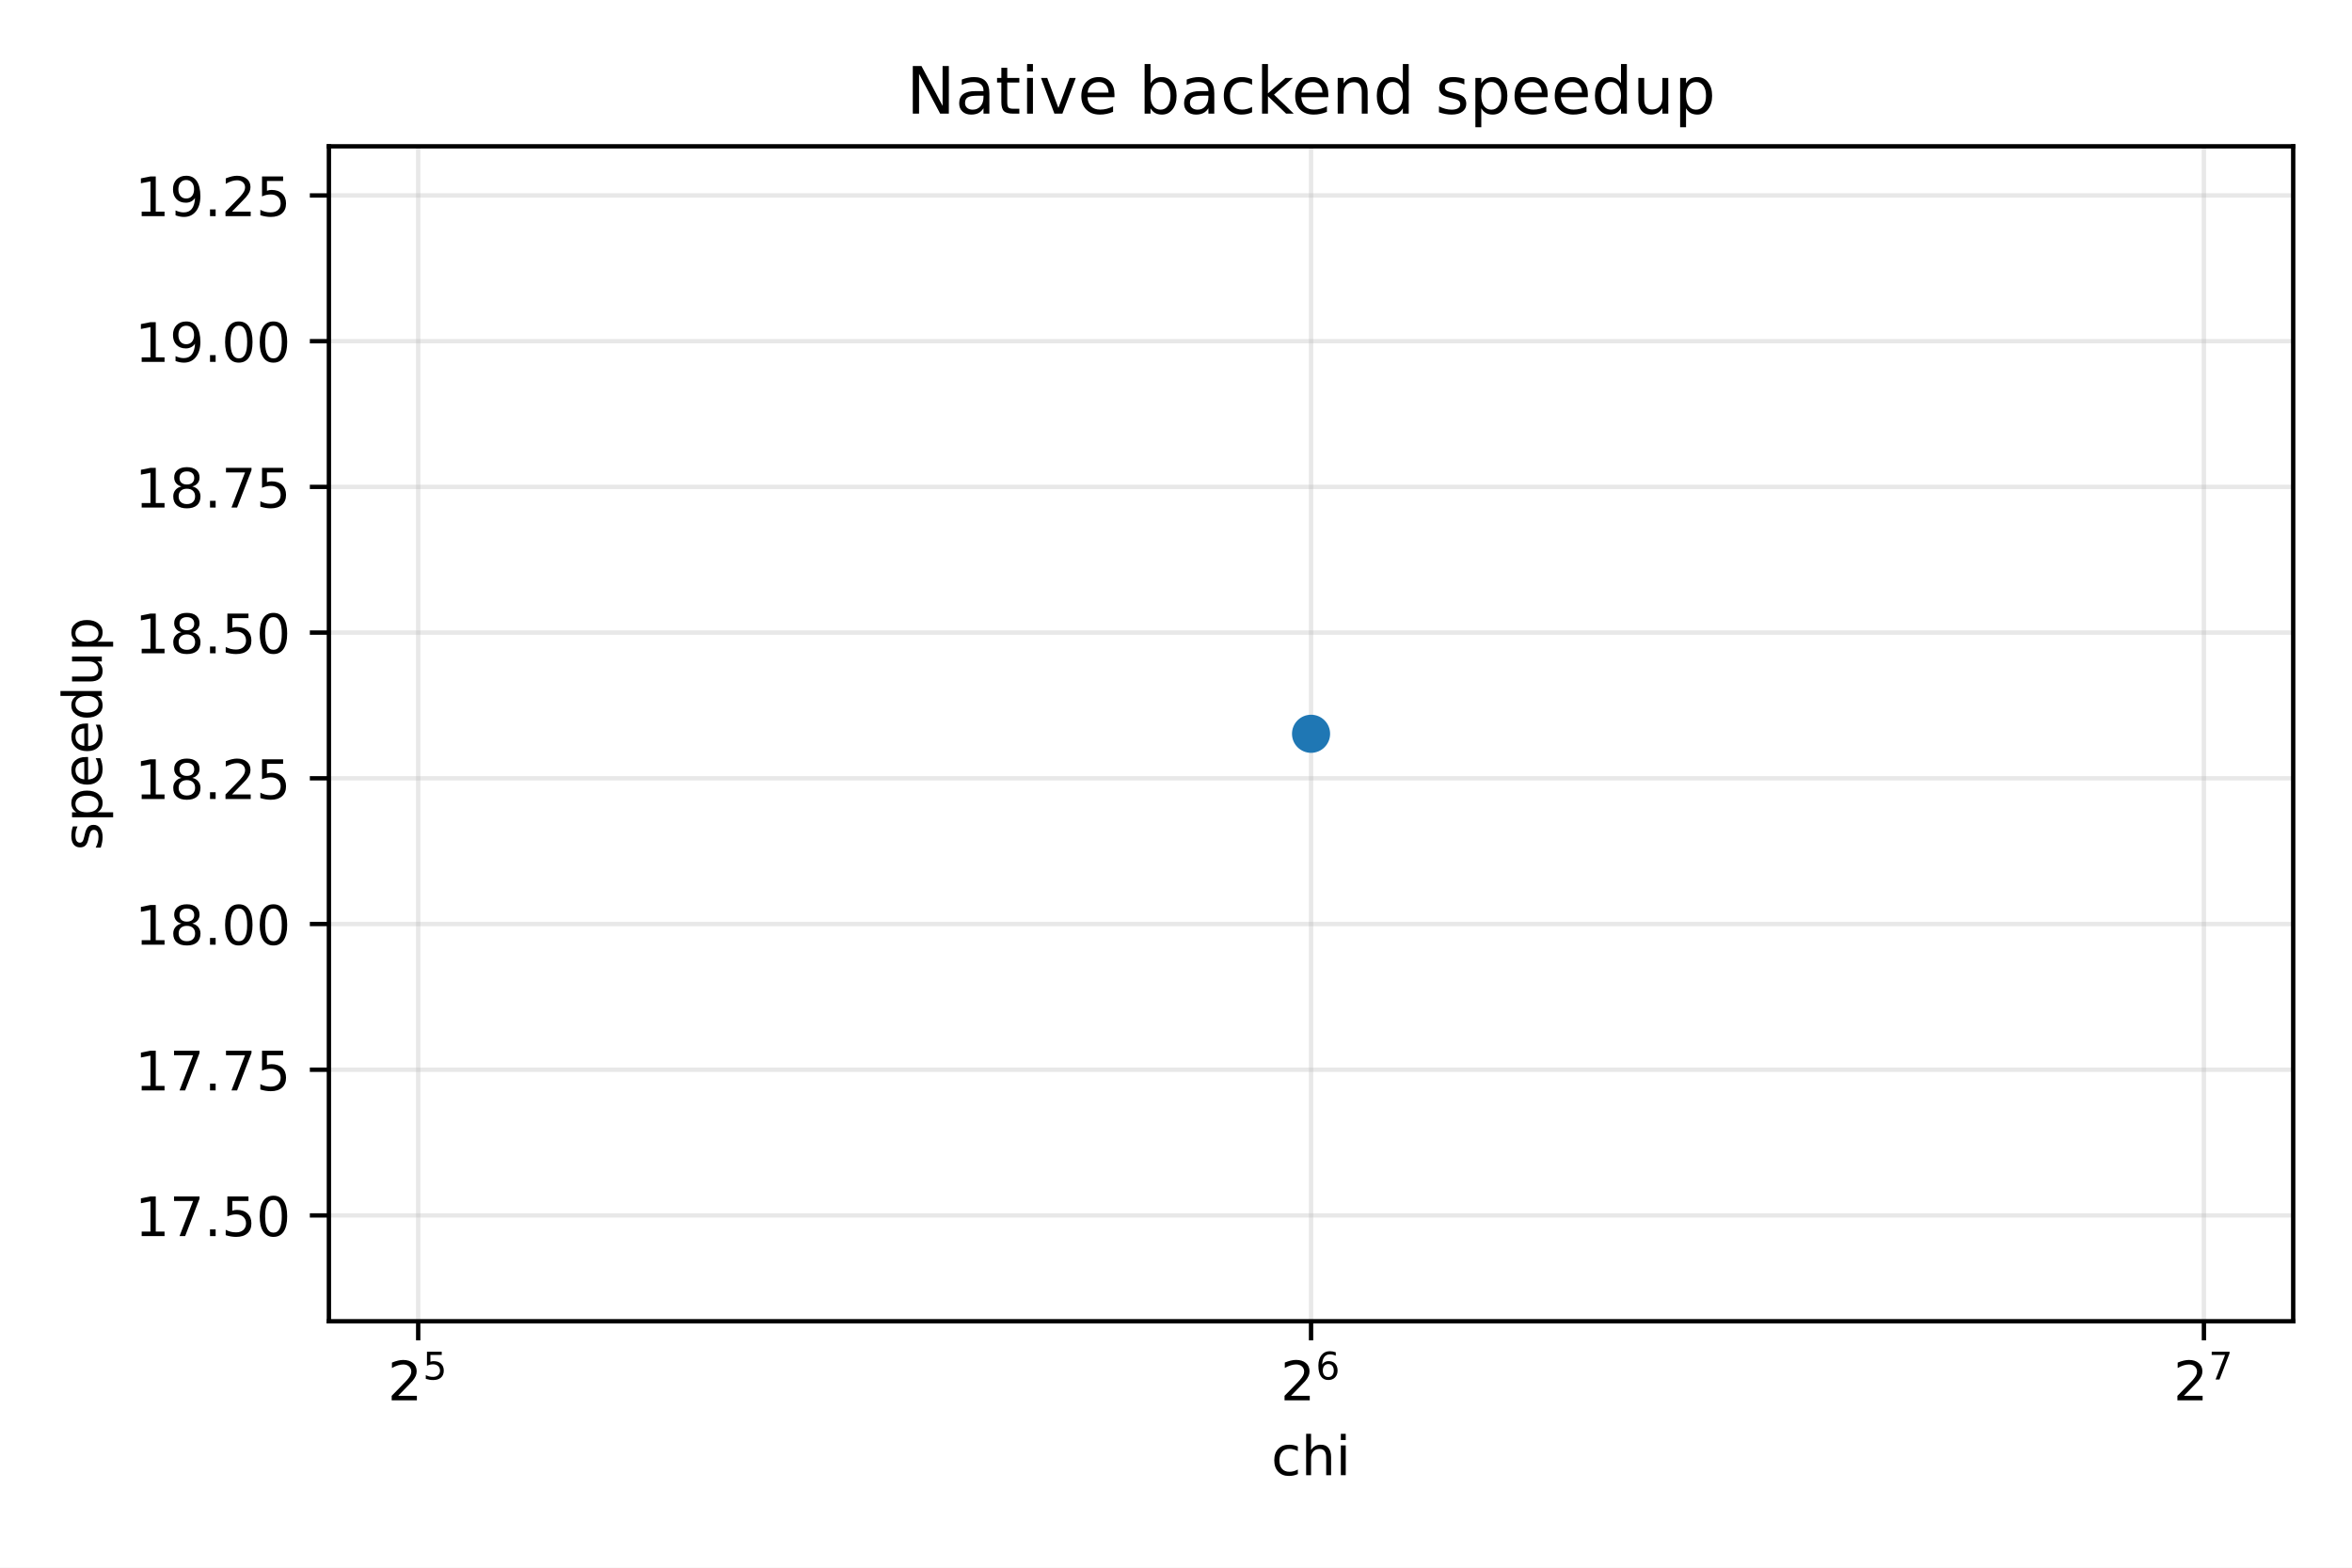
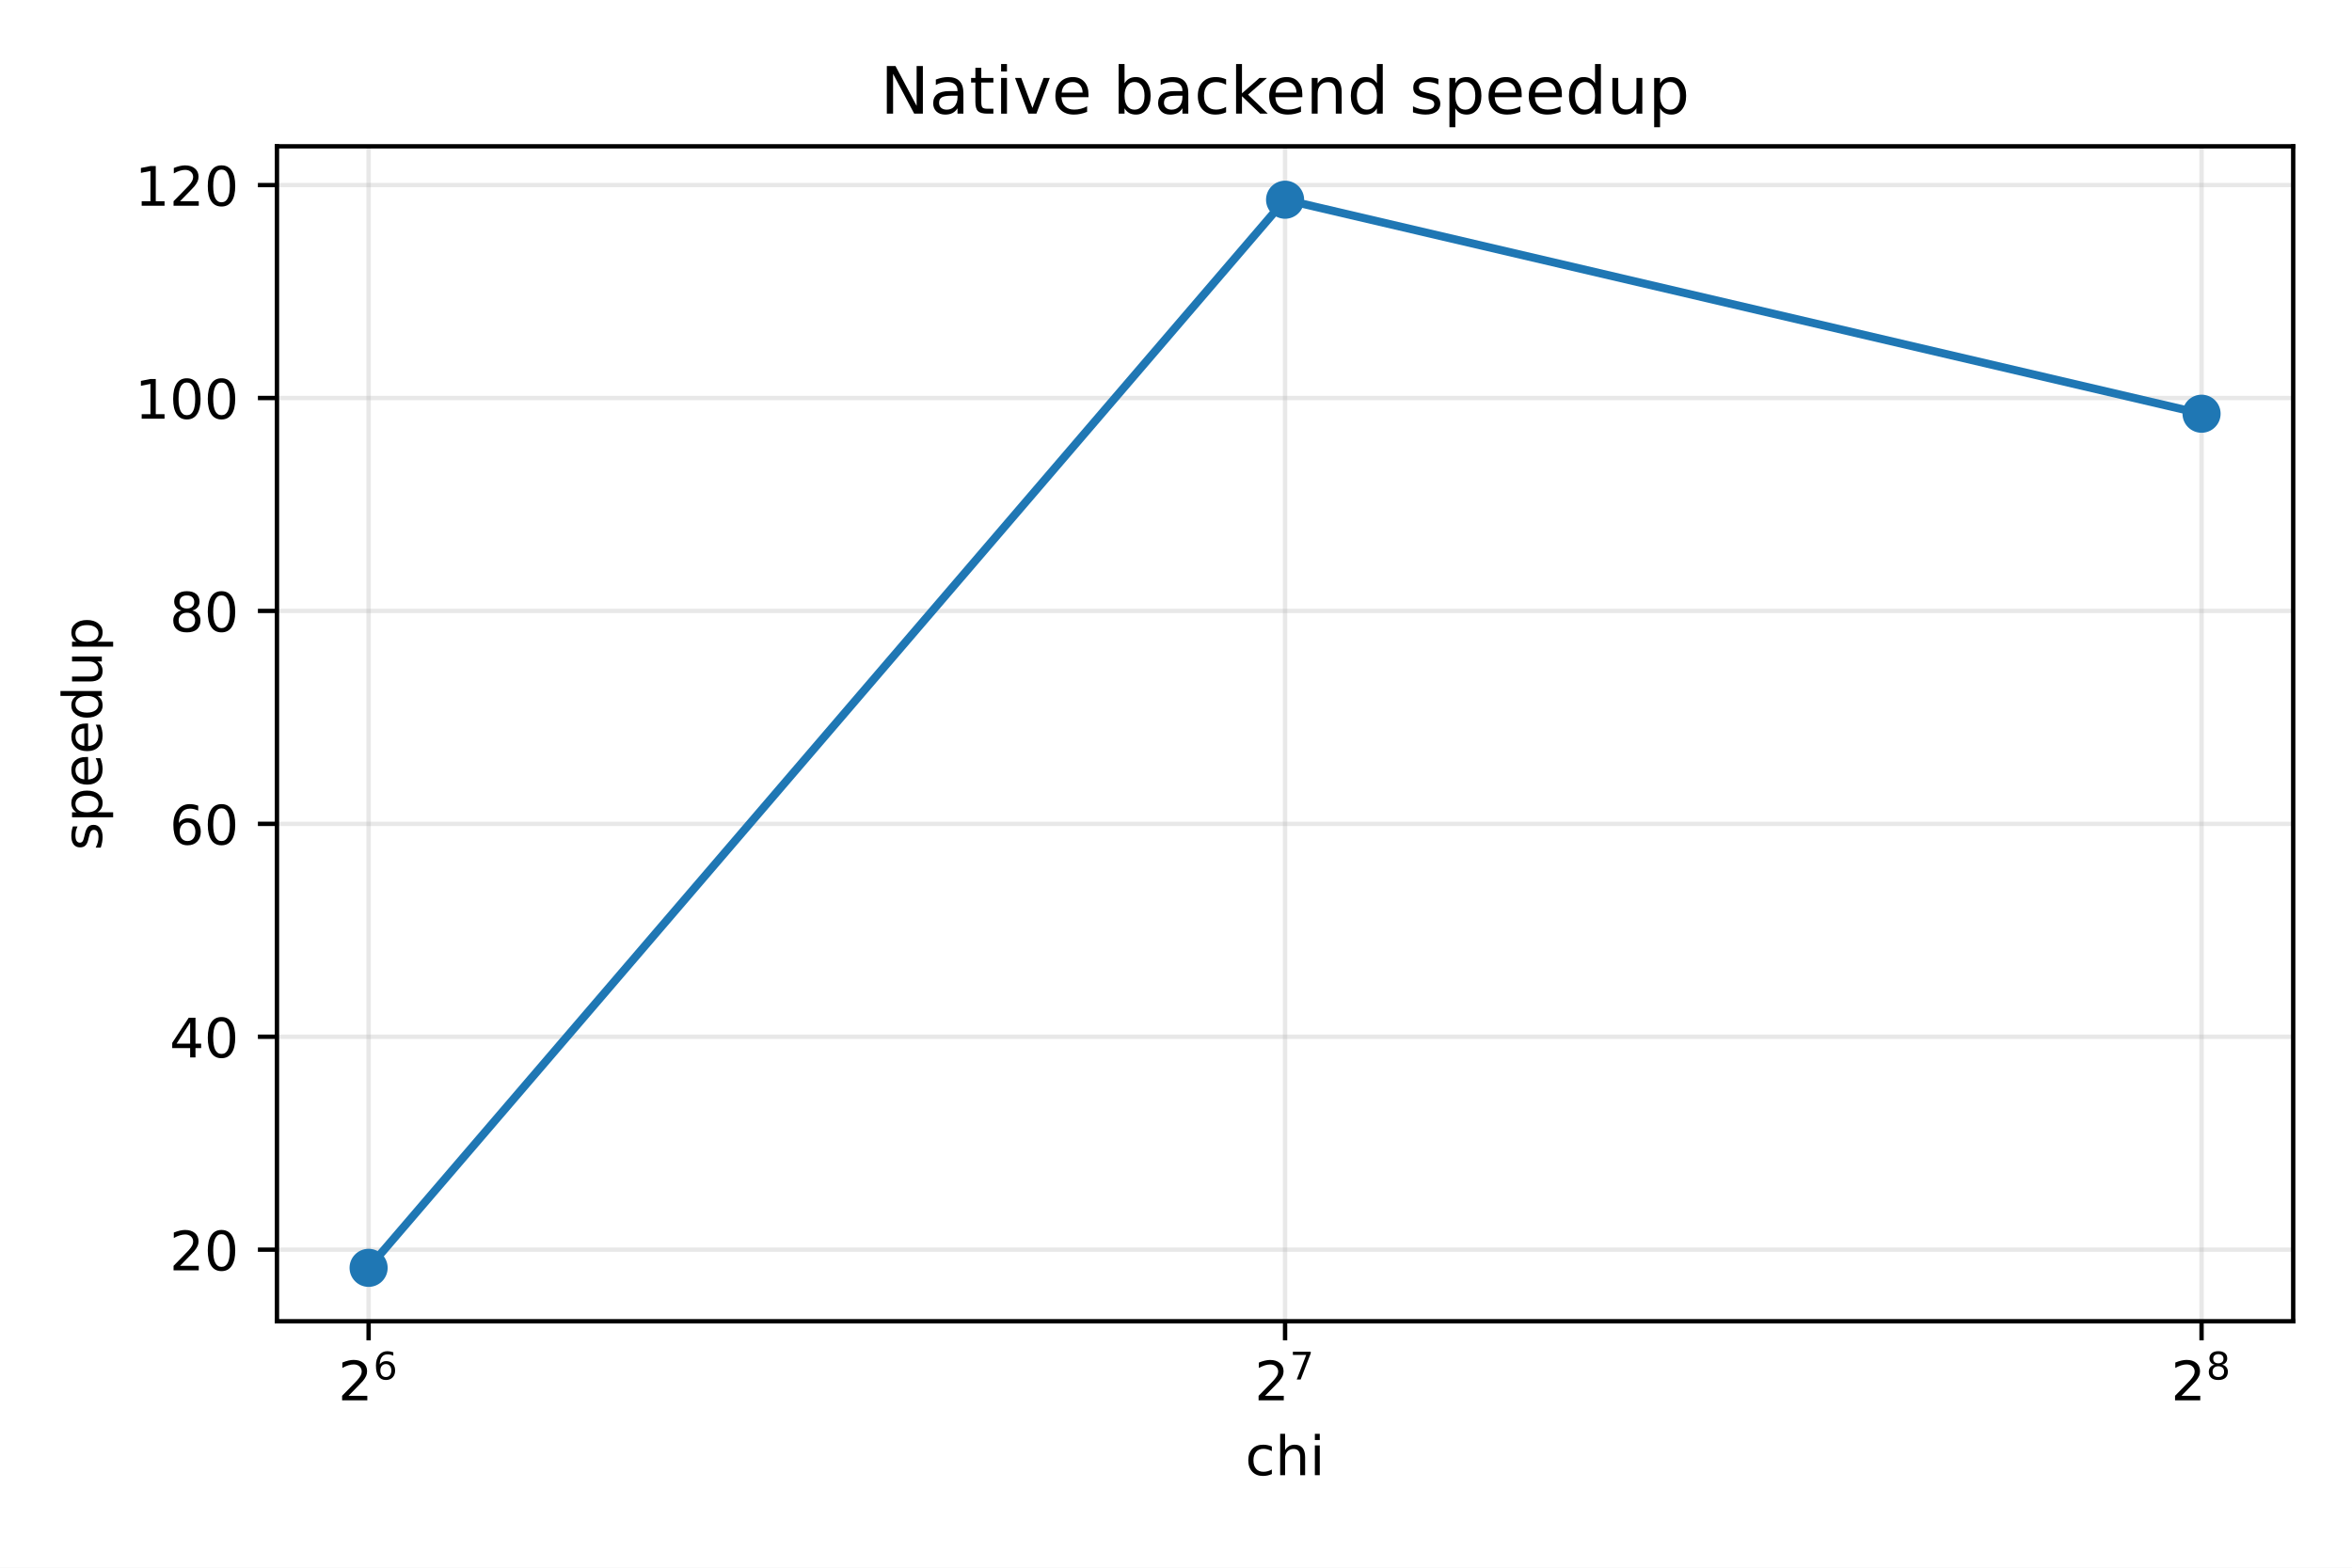
<svg xmlns="http://www.w3.org/2000/svg" xmlns:xlink="http://www.w3.org/1999/xlink" width="432pt" height="288pt" viewBox="0 0 432 288" version="1.1">
  <defs>
    <style type="text/css">*{stroke-linejoin: round; stroke-linecap: butt}</style>
  </defs>
  <g id="figure_1">
    <g id="patch_1">
      <path d="M 0 288  L 432 288  L 432 0  L 0 0  z " style="fill: #ffffff" />
    </g>
    <g id="axes_1">
      <g id="patch_2">
-         <path d="M 60.41 242.728  L 421.2 242.728  L 421.2 26.88  L 60.41 26.88  z " style="fill: #ffffff" />
+         <path d="M 50.87 242.728  L 421.2 242.728  L 421.2 26.88  L 50.87 26.88  z " style="fill: #ffffff" />
      </g>
      <g id="matplotlib.axis_1">
        <g id="xtick_1">
          <g id="line2d_1">
-             <path d="M 76.81 242.728  L 76.81 26.88  " clip-path="url(#pdcc09ccd11)" style="fill: none; stroke: #b0b0b0; stroke-opacity: 0.3; stroke-width: 0.8; stroke-linecap: square" />
+             <path d="M 67.703 242.728  L 67.703 26.88  " clip-path="url(#p55c1bc37e1)" style="fill: none; stroke: #b0b0b0; stroke-opacity: 0.3; stroke-width: 0.8; stroke-linecap: square" />
          </g>
          <g id="line2d_2">
            <defs>
-               <path id="m7963fd25ab" d="M 0 0  L 0 3.5  " style="stroke: #000000; stroke-width: 0.8" />
-             </defs>
-             <g>
-               <use xlink:href="#m7963fd25ab" x="76.81" y="242.728" style="stroke: #000000; stroke-width: 0.8" />
+               <path id="m15ddbe8a7e" d="M 0 0  L 0 3.5  " style="stroke: #000000; stroke-width: 0.8" />
+             </defs>
+             <g>
+               <use xlink:href="#m15ddbe8a7e" x="67.703" y="242.728" style="stroke: #000000; stroke-width: 0.8" />
            </g>
          </g>
          <g id="text_1">
-             <g transform="translate(71.20955 257.3264) scale(0.1 -0.1)">
+             <g transform="translate(62.10318 257.3264) scale(0.1 -0.1)">
              <defs>
                <path id="DejaVuSans-32" d="M 1228 531  L 3431 531  L 3431 0  L 469 0  L 469 531  Q 828 903 1448 1529  Q 2069 2156 2228 2338  Q 2531 2678 2651 2914  Q 2772 3150 2772 3378  Q 2772 3750 2511 3984  Q 2250 4219 1831 4219  Q 1534 4219 1204 4116  Q 875 4013 500 3803  L 500 4441  Q 881 4594 1212 4672  Q 1544 4750 1819 4750  Q 2544 4750 2975 4387  Q 3406 4025 3406 3419  Q 3406 3131 3298 2873  Q 3191 2616 2906 2266  Q 2828 2175 2409 1742  Q 1991 1309 1228 531  z " transform="scale(0.015625)" />
-                 <path id="DejaVuSans-35" d="M 691 4666  L 3169 4666  L 3169 4134  L 1269 4134  L 1269 2991  Q 1406 3038 1543 3061  Q 1681 3084 1819 3084  Q 2600 3084 3056 2656  Q 3513 2228 3513 1497  Q 3513 744 3044 326  Q 2575 -91 1722 -91  Q 1428 -91 1123 -41  Q 819 9 494 109  L 494 744  Q 775 591 1075 516  Q 1375 441 1709 441  Q 2250 441 2565 725  Q 2881 1009 2881 1497  Q 2881 1984 2565 2268  Q 2250 2553 1709 2553  Q 1456 2553 1204 2497  Q 953 2441 691 2322  L 691 4666  z " transform="scale(0.015625)" />
-               </defs>
-               <use xlink:href="#DejaVuSans-32" transform="translate(0 0.684375)" />
-               <use xlink:href="#DejaVuSans-35" transform="translate(64.58008 38.96563) scale(0.7)" />
+                 <path id="DejaVuSans-36" d="M 2113 2584  Q 1688 2584 1439 2293  Q 1191 2003 1191 1497  Q 1191 994 1439 701  Q 1688 409 2113 409  Q 2538 409 2786 701  Q 3034 994 3034 1497  Q 3034 2003 2786 2293  Q 2538 2584 2113 2584  z M 3366 4563  L 3366 3988  Q 3128 4100 2886 4159  Q 2644 4219 2406 4219  Q 1781 4219 1451 3797  Q 1122 3375 1075 2522  Q 1259 2794 1537 2939  Q 1816 3084 2150 3084  Q 2853 3084 3261 2657  Q 3669 2231 3669 1497  Q 3669 778 3244 343  Q 2819 -91 2113 -91  Q 1303 -91 875 529  Q 447 1150 447 2328  Q 447 3434 972 4092  Q 1497 4750 2381 4750  Q 2619 4750 2861 4703  Q 3103 4656 3366 4563  z " transform="scale(0.015625)" />
+               </defs>
+               <use xlink:href="#DejaVuSans-32" transform="translate(0 0.765625)" />
+               <use xlink:href="#DejaVuSans-36" transform="translate(64.58008 39.04688) scale(0.7)" />
            </g>
          </g>
        </g>
        <g id="xtick_2">
          <g id="line2d_3">
-             <path d="M 240.805 242.728  L 240.805 26.88  " clip-path="url(#pdcc09ccd11)" style="fill: none; stroke: #b0b0b0; stroke-opacity: 0.3; stroke-width: 0.8; stroke-linecap: square" />
+             <path d="M 236.035 242.728  L 236.035 26.88  " clip-path="url(#p55c1bc37e1)" style="fill: none; stroke: #b0b0b0; stroke-opacity: 0.3; stroke-width: 0.8; stroke-linecap: square" />
          </g>
          <g id="line2d_4">
            <g>
-               <use xlink:href="#m7963fd25ab" x="240.805" y="242.728" style="stroke: #000000; stroke-width: 0.8" />
+               <use xlink:href="#m15ddbe8a7e" x="236.035" y="242.728" style="stroke: #000000; stroke-width: 0.8" />
            </g>
          </g>
          <g id="text_2">
-             <g transform="translate(235.205 257.3264) scale(0.1 -0.1)">
-               <defs>
-                 <path id="DejaVuSans-36" d="M 2113 2584  Q 1688 2584 1439 2293  Q 1191 2003 1191 1497  Q 1191 994 1439 701  Q 1688 409 2113 409  Q 2538 409 2786 701  Q 3034 994 3034 1497  Q 3034 2003 2786 2293  Q 2538 2584 2113 2584  z M 3366 4563  L 3366 3988  Q 3128 4100 2886 4159  Q 2644 4219 2406 4219  Q 1781 4219 1451 3797  Q 1122 3375 1075 2522  Q 1259 2794 1537 2939  Q 1816 3084 2150 3084  Q 2853 3084 3261 2657  Q 3669 2231 3669 1497  Q 3669 778 3244 343  Q 2819 -91 2113 -91  Q 1303 -91 875 529  Q 447 1150 447 2328  Q 447 3434 972 4092  Q 1497 4750 2381 4750  Q 2619 4750 2861 4703  Q 3103 4656 3366 4563  z " transform="scale(0.015625)" />
-               </defs>
-               <use xlink:href="#DejaVuSans-32" transform="translate(0 0.765625)" />
-               <use xlink:href="#DejaVuSans-36" transform="translate(64.58008 39.04688) scale(0.7)" />
+             <g transform="translate(230.435 257.3264) scale(0.1 -0.1)">
+               <defs>
+                 <path id="DejaVuSans-37" d="M 525 4666  L 3525 4666  L 3525 4397  L 1831 0  L 1172 0  L 2766 4134  L 525 4134  L 525 4666  z " transform="scale(0.015625)" />
+               </defs>
+               <use xlink:href="#DejaVuSans-32" transform="translate(0 0.684375)" />
+               <use xlink:href="#DejaVuSans-37" transform="translate(64.58008 38.96563) scale(0.7)" />
            </g>
          </g>
        </g>
        <g id="xtick_3">
          <g id="line2d_5">
-             <path d="M 404.8 242.728  L 404.8 26.88  " clip-path="url(#pdcc09ccd11)" style="fill: none; stroke: #b0b0b0; stroke-opacity: 0.3; stroke-width: 0.8; stroke-linecap: square" />
+             <path d="M 404.367 242.728  L 404.367 26.88  " clip-path="url(#p55c1bc37e1)" style="fill: none; stroke: #b0b0b0; stroke-opacity: 0.3; stroke-width: 0.8; stroke-linecap: square" />
          </g>
          <g id="line2d_6">
            <g>
-               <use xlink:href="#m7963fd25ab" x="404.8" y="242.728" style="stroke: #000000; stroke-width: 0.8" />
+               <use xlink:href="#m15ddbe8a7e" x="404.367" y="242.728" style="stroke: #000000; stroke-width: 0.8" />
            </g>
          </g>
          <g id="text_3">
-             <g transform="translate(399.2005 257.3264) scale(0.1 -0.1)">
-               <defs>
-                 <path id="DejaVuSans-37" d="M 525 4666  L 3525 4666  L 3525 4397  L 1831 0  L 1172 0  L 2766 4134  L 525 4134  L 525 4666  z " transform="scale(0.015625)" />
-               </defs>
-               <use xlink:href="#DejaVuSans-32" transform="translate(0 0.684375)" />
-               <use xlink:href="#DejaVuSans-37" transform="translate(64.58008 38.96563) scale(0.7)" />
+             <g transform="translate(398.7668 257.3264) scale(0.1 -0.1)">
+               <defs>
+                 <path id="DejaVuSans-38" d="M 2034 2216  Q 1584 2216 1326 1975  Q 1069 1734 1069 1313  Q 1069 891 1326 650  Q 1584 409 2034 409  Q 2484 409 2743 651  Q 3003 894 3003 1313  Q 3003 1734 2745 1975  Q 2488 2216 2034 2216  z M 1403 2484  Q 997 2584 770 2862  Q 544 3141 544 3541  Q 544 4100 942 4425  Q 1341 4750 2034 4750  Q 2731 4750 3128 4425  Q 3525 4100 3525 3541  Q 3525 3141 3298 2862  Q 3072 2584 2669 2484  Q 3125 2378 3379 2068  Q 3634 1759 3634 1313  Q 3634 634 3220 271  Q 2806 -91 2034 -91  Q 1263 -91 848 271  Q 434 634 434 1313  Q 434 1759 690 2068  Q 947 2378 1403 2484  z M 1172 3481  Q 1172 3119 1398 2916  Q 1625 2713 2034 2713  Q 2441 2713 2670 2916  Q 2900 3119 2900 3481  Q 2900 3844 2670 4047  Q 2441 4250 2034 4250  Q 1625 4250 1398 4047  Q 1172 3844 1172 3481  z " transform="scale(0.015625)" />
+               </defs>
+               <use xlink:href="#DejaVuSans-32" transform="translate(0 0.765625)" />
+               <use xlink:href="#DejaVuSans-38" transform="translate(64.58008 39.04688) scale(0.7)" />
            </g>
          </g>
        </g>
        <g id="text_4">
-           <g transform="translate(233.498 271.0046) scale(0.1 -0.1)">
+           <g transform="translate(228.728 271.0046) scale(0.1 -0.1)">
            <defs>
              <path id="DejaVuSans-63" d="M 3122 3366  L 3122 2828  Q 2878 2963 2633 3030  Q 2388 3097 2138 3097  Q 1578 3097 1268 2742  Q 959 2388 959 1747  Q 959 1106 1268 751  Q 1578 397 2138 397  Q 2388 397 2633 464  Q 2878 531 3122 666  L 3122 134  Q 2881 22 2623 -34  Q 2366 -91 2075 -91  Q 1284 -91 818 406  Q 353 903 353 1747  Q 353 2603 823 3093  Q 1294 3584 2113 3584  Q 2378 3584 2631 3529  Q 2884 3475 3122 3366  z " transform="scale(0.015625)" />
              <path id="DejaVuSans-68" d="M 3513 2113  L 3513 0  L 2938 0  L 2938 2094  Q 2938 2591 2744 2837  Q 2550 3084 2163 3084  Q 1697 3084 1428 2787  Q 1159 2491 1159 1978  L 1159 0  L 581 0  L 581 4863  L 1159 4863  L 1159 2956  Q 1366 3272 1645 3428  Q 1925 3584 2291 3584  Q 2894 3584 3203 3211  Q 3513 2838 3513 2113  z " transform="scale(0.015625)" />
              <path id="DejaVuSans-69" d="M 603 3500  L 1178 3500  L 1178 0  L 603 0  L 603 3500  z M 603 4863  L 1178 4863  L 1178 4134  L 603 4134  L 603 4863  z " transform="scale(0.015625)" />
            </defs>
            <use xlink:href="#DejaVuSans-63" />
            <use xlink:href="#DejaVuSans-68" transform="translate(54.98047 0)" />
            <use xlink:href="#DejaVuSans-69" transform="translate(118.3594 0)" />
          </g>
        </g>
      </g>
      <g id="matplotlib.axis_2">
        <g id="ytick_1">
          <g id="line2d_7">
-             <path d="M 60.41 223.288  L 421.2 223.288  " clip-path="url(#pdcc09ccd11)" style="fill: none; stroke: #b0b0b0; stroke-opacity: 0.3; stroke-width: 0.8; stroke-linecap: square" />
+             <path d="M 50.87 229.577  L 421.2 229.577  " clip-path="url(#p55c1bc37e1)" style="fill: none; stroke: #b0b0b0; stroke-opacity: 0.3; stroke-width: 0.8; stroke-linecap: square" />
          </g>
          <g id="line2d_8">
            <defs>
-               <path id="m96a70609f5" d="M 0 0  L -3.5 0  " style="stroke: #000000; stroke-width: 0.8" />
-             </defs>
-             <g>
-               <use xlink:href="#m96a70609f5" x="60.41" y="223.288" style="stroke: #000000; stroke-width: 0.8" />
+               <path id="m2c8895359c" d="M 0 0  L -3.5 0  " style="stroke: #000000; stroke-width: 0.8" />
+             </defs>
+             <g>
+               <use xlink:href="#m2c8895359c" x="50.87" y="229.577" style="stroke: #000000; stroke-width: 0.8" />
            </g>
          </g>
          <g id="text_5">
-             <g transform="translate(24.78187 227.0868) scale(0.1 -0.1)">
-               <defs>
-                 <path id="DejaVuSans-31" d="M 794 531  L 1825 531  L 1825 4091  L 703 3866  L 703 4441  L 1819 4666  L 2450 4666  L 2450 531  L 3481 531  L 3481 0  L 794 0  L 794 531  z " transform="scale(0.015625)" />
-                 <path id="DejaVuSans-2e" d="M 684 794  L 1344 794  L 1344 0  L 684 0  L 684 794  z " transform="scale(0.015625)" />
+             <g transform="translate(31.145 233.3764) scale(0.1 -0.1)">
+               <defs>
                <path id="DejaVuSans-30" d="M 2034 4250  Q 1547 4250 1301 3770  Q 1056 3291 1056 2328  Q 1056 1369 1301 889  Q 1547 409 2034 409  Q 2525 409 2770 889  Q 3016 1369 3016 2328  Q 3016 3291 2770 3770  Q 2525 4250 2034 4250  z M 2034 4750  Q 2819 4750 3233 4129  Q 3647 3509 3647 2328  Q 3647 1150 3233 529  Q 2819 -91 2034 -91  Q 1250 -91 836 529  Q 422 1150 422 2328  Q 422 3509 836 4129  Q 1250 4750 2034 4750  z " transform="scale(0.015625)" />
              </defs>
-               <use xlink:href="#DejaVuSans-31" />
-               <use xlink:href="#DejaVuSans-37" transform="translate(63.62305 0)" />
-               <use xlink:href="#DejaVuSans-2e" transform="translate(127.2461 0)" />
-               <use xlink:href="#DejaVuSans-35" transform="translate(159.0332 0)" />
-               <use xlink:href="#DejaVuSans-30" transform="translate(222.6562 0)" />
+               <use xlink:href="#DejaVuSans-32" />
+               <use xlink:href="#DejaVuSans-30" transform="translate(63.62305 0)" />
            </g>
          </g>
        </g>
        <g id="ytick_2">
          <g id="line2d_9">
-             <path d="M 60.41 196.519  L 421.2 196.519  " clip-path="url(#pdcc09ccd11)" style="fill: none; stroke: #b0b0b0; stroke-opacity: 0.3; stroke-width: 0.8; stroke-linecap: square" />
+             <path d="M 50.87 190.462  L 421.2 190.462  " clip-path="url(#p55c1bc37e1)" style="fill: none; stroke: #b0b0b0; stroke-opacity: 0.3; stroke-width: 0.8; stroke-linecap: square" />
          </g>
          <g id="line2d_10">
            <g>
-               <use xlink:href="#m96a70609f5" x="60.41" y="196.519" style="stroke: #000000; stroke-width: 0.8" />
+               <use xlink:href="#m2c8895359c" x="50.87" y="190.462" style="stroke: #000000; stroke-width: 0.8" />
            </g>
          </g>
          <g id="text_6">
-             <g transform="translate(24.78187 200.3186) scale(0.1 -0.1)">
-               <use xlink:href="#DejaVuSans-31" />
-               <use xlink:href="#DejaVuSans-37" transform="translate(63.62305 0)" />
-               <use xlink:href="#DejaVuSans-2e" transform="translate(127.2461 0)" />
-               <use xlink:href="#DejaVuSans-37" transform="translate(159.0332 0)" />
-               <use xlink:href="#DejaVuSans-35" transform="translate(222.6562 0)" />
+             <g transform="translate(31.145 194.2612) scale(0.1 -0.1)">
+               <defs>
+                 <path id="DejaVuSans-34" d="M 2419 4116  L 825 1625  L 2419 1625  L 2419 4116  z M 2253 4666  L 3047 4666  L 3047 1625  L 3713 1625  L 3713 1100  L 3047 1100  L 3047 0  L 2419 0  L 2419 1100  L 313 1100  L 313 1709  L 2253 4666  z " transform="scale(0.015625)" />
+               </defs>
+               <use xlink:href="#DejaVuSans-34" />
+               <use xlink:href="#DejaVuSans-30" transform="translate(63.62305 0)" />
            </g>
          </g>
        </g>
        <g id="ytick_3">
          <g id="line2d_11">
-             <path d="M 60.41 169.751  L 421.2 169.751  " clip-path="url(#pdcc09ccd11)" style="fill: none; stroke: #b0b0b0; stroke-opacity: 0.3; stroke-width: 0.8; stroke-linecap: square" />
+             <path d="M 50.87 151.347  L 421.2 151.347  " clip-path="url(#p55c1bc37e1)" style="fill: none; stroke: #b0b0b0; stroke-opacity: 0.3; stroke-width: 0.8; stroke-linecap: square" />
          </g>
          <g id="line2d_12">
            <g>
-               <use xlink:href="#m96a70609f5" x="60.41" y="169.751" style="stroke: #000000; stroke-width: 0.8" />
+               <use xlink:href="#m2c8895359c" x="50.87" y="151.347" style="stroke: #000000; stroke-width: 0.8" />
            </g>
          </g>
          <g id="text_7">
-             <g transform="translate(24.78187 173.5505) scale(0.1 -0.1)">
-               <defs>
-                 <path id="DejaVuSans-38" d="M 2034 2216  Q 1584 2216 1326 1975  Q 1069 1734 1069 1313  Q 1069 891 1326 650  Q 1584 409 2034 409  Q 2484 409 2743 651  Q 3003 894 3003 1313  Q 3003 1734 2745 1975  Q 2488 2216 2034 2216  z M 1403 2484  Q 997 2584 770 2862  Q 544 3141 544 3541  Q 544 4100 942 4425  Q 1341 4750 2034 4750  Q 2731 4750 3128 4425  Q 3525 4100 3525 3541  Q 3525 3141 3298 2862  Q 3072 2584 2669 2484  Q 3125 2378 3379 2068  Q 3634 1759 3634 1313  Q 3634 634 3220 271  Q 2806 -91 2034 -91  Q 1263 -91 848 271  Q 434 634 434 1313  Q 434 1759 690 2068  Q 947 2378 1403 2484  z M 1172 3481  Q 1172 3119 1398 2916  Q 1625 2713 2034 2713  Q 2441 2713 2670 2916  Q 2900 3119 2900 3481  Q 2900 3844 2670 4047  Q 2441 4250 2034 4250  Q 1625 4250 1398 4047  Q 1172 3844 1172 3481  z " transform="scale(0.015625)" />
-               </defs>
-               <use xlink:href="#DejaVuSans-31" />
-               <use xlink:href="#DejaVuSans-38" transform="translate(63.62305 0)" />
-               <use xlink:href="#DejaVuSans-2e" transform="translate(127.2461 0)" />
-               <use xlink:href="#DejaVuSans-30" transform="translate(159.0332 0)" />
-               <use xlink:href="#DejaVuSans-30" transform="translate(222.6562 0)" />
+             <g transform="translate(31.145 155.146) scale(0.1 -0.1)">
+               <use xlink:href="#DejaVuSans-36" />
+               <use xlink:href="#DejaVuSans-30" transform="translate(63.62305 0)" />
            </g>
          </g>
        </g>
        <g id="ytick_4">
          <g id="line2d_13">
-             <path d="M 60.41 142.983  L 421.2 142.983  " clip-path="url(#pdcc09ccd11)" style="fill: none; stroke: #b0b0b0; stroke-opacity: 0.3; stroke-width: 0.8; stroke-linecap: square" />
+             <path d="M 50.87 112.232  L 421.2 112.232  " clip-path="url(#p55c1bc37e1)" style="fill: none; stroke: #b0b0b0; stroke-opacity: 0.3; stroke-width: 0.8; stroke-linecap: square" />
          </g>
          <g id="line2d_14">
            <g>
-               <use xlink:href="#m96a70609f5" x="60.41" y="142.983" style="stroke: #000000; stroke-width: 0.8" />
+               <use xlink:href="#m2c8895359c" x="50.87" y="112.232" style="stroke: #000000; stroke-width: 0.8" />
            </g>
          </g>
          <g id="text_8">
-             <g transform="translate(24.78187 146.7823) scale(0.1 -0.1)">
-               <use xlink:href="#DejaVuSans-31" />
-               <use xlink:href="#DejaVuSans-38" transform="translate(63.62305 0)" />
-               <use xlink:href="#DejaVuSans-2e" transform="translate(127.2461 0)" />
-               <use xlink:href="#DejaVuSans-32" transform="translate(159.0332 0)" />
-               <use xlink:href="#DejaVuSans-35" transform="translate(222.6562 0)" />
+             <g transform="translate(31.145 116.0308) scale(0.1 -0.1)">
+               <use xlink:href="#DejaVuSans-38" />
+               <use xlink:href="#DejaVuSans-30" transform="translate(63.62305 0)" />
            </g>
          </g>
        </g>
        <g id="ytick_5">
          <g id="line2d_15">
-             <path d="M 60.41 116.215  L 421.2 116.215  " clip-path="url(#pdcc09ccd11)" style="fill: none; stroke: #b0b0b0; stroke-opacity: 0.3; stroke-width: 0.8; stroke-linecap: square" />
+             <path d="M 50.87 73.116  L 421.2 73.116  " clip-path="url(#p55c1bc37e1)" style="fill: none; stroke: #b0b0b0; stroke-opacity: 0.3; stroke-width: 0.8; stroke-linecap: square" />
          </g>
          <g id="line2d_16">
            <g>
-               <use xlink:href="#m96a70609f5" x="60.41" y="116.215" style="stroke: #000000; stroke-width: 0.8" />
+               <use xlink:href="#m2c8895359c" x="50.87" y="73.116" style="stroke: #000000; stroke-width: 0.8" />
            </g>
          </g>
          <g id="text_9">
-             <g transform="translate(24.78187 120.0142) scale(0.1 -0.1)">
+             <g transform="translate(24.7825 76.91564) scale(0.1 -0.1)">
+               <defs>
+                 <path id="DejaVuSans-31" d="M 794 531  L 1825 531  L 1825 4091  L 703 3866  L 703 4441  L 1819 4666  L 2450 4666  L 2450 531  L 3481 531  L 3481 0  L 794 0  L 794 531  z " transform="scale(0.015625)" />
+               </defs>
              <use xlink:href="#DejaVuSans-31" />
-               <use xlink:href="#DejaVuSans-38" transform="translate(63.62305 0)" />
-               <use xlink:href="#DejaVuSans-2e" transform="translate(127.2461 0)" />
-               <use xlink:href="#DejaVuSans-35" transform="translate(159.0332 0)" />
-               <use xlink:href="#DejaVuSans-30" transform="translate(222.6562 0)" />
+               <use xlink:href="#DejaVuSans-30" transform="translate(63.62305 0)" />
+               <use xlink:href="#DejaVuSans-30" transform="translate(127.2461 0)" />
            </g>
          </g>
        </g>
        <g id="ytick_6">
          <g id="line2d_17">
-             <path d="M 60.41 89.447  L 421.2 89.447  " clip-path="url(#pdcc09ccd11)" style="fill: none; stroke: #b0b0b0; stroke-opacity: 0.3; stroke-width: 0.8; stroke-linecap: square" />
+             <path d="M 50.87 34.001  L 421.2 34.001  " clip-path="url(#p55c1bc37e1)" style="fill: none; stroke: #b0b0b0; stroke-opacity: 0.3; stroke-width: 0.8; stroke-linecap: square" />
          </g>
          <g id="line2d_18">
            <g>
-               <use xlink:href="#m96a70609f5" x="60.41" y="89.447" style="stroke: #000000; stroke-width: 0.8" />
+               <use xlink:href="#m2c8895359c" x="50.87" y="34.001" style="stroke: #000000; stroke-width: 0.8" />
            </g>
          </g>
          <g id="text_10">
-             <g transform="translate(24.78187 93.24601) scale(0.1 -0.1)">
+             <g transform="translate(24.7825 37.80045) scale(0.1 -0.1)">
              <use xlink:href="#DejaVuSans-31" />
-               <use xlink:href="#DejaVuSans-38" transform="translate(63.62305 0)" />
-               <use xlink:href="#DejaVuSans-2e" transform="translate(127.2461 0)" />
-               <use xlink:href="#DejaVuSans-37" transform="translate(159.0332 0)" />
-               <use xlink:href="#DejaVuSans-35" transform="translate(222.6562 0)" />
-             </g>
-           </g>
-         </g>
-         <g id="ytick_7">
-           <g id="line2d_19">
-             <path d="M 60.41 62.679  L 421.2 62.679  " clip-path="url(#pdcc09ccd11)" style="fill: none; stroke: #b0b0b0; stroke-opacity: 0.3; stroke-width: 0.8; stroke-linecap: square" />
-           </g>
-           <g id="line2d_20">
-             <g>
-               <use xlink:href="#m96a70609f5" x="60.41" y="62.679" style="stroke: #000000; stroke-width: 0.8" />
-             </g>
-           </g>
-           <g id="text_11">
-             <g transform="translate(24.78187 66.47786) scale(0.1 -0.1)">
-               <defs>
-                 <path id="DejaVuSans-39" d="M 703 97  L 703 672  Q 941 559 1184 500  Q 1428 441 1663 441  Q 2288 441 2617 861  Q 2947 1281 2994 2138  Q 2813 1869 2534 1725  Q 2256 1581 1919 1581  Q 1219 1581 811 2004  Q 403 2428 403 3163  Q 403 3881 828 4315  Q 1253 4750 1959 4750  Q 2769 4750 3195 4129  Q 3622 3509 3622 2328  Q 3622 1225 3098 567  Q 2575 -91 1691 -91  Q 1453 -91 1209 -44  Q 966 3 703 97  z M 1959 2075  Q 2384 2075 2632 2365  Q 2881 2656 2881 3163  Q 2881 3666 2632 3958  Q 2384 4250 1959 4250  Q 1534 4250 1286 3958  Q 1038 3666 1038 3163  Q 1038 2656 1286 2365  Q 1534 2075 1959 2075  z " transform="scale(0.015625)" />
-               </defs>
-               <use xlink:href="#DejaVuSans-31" />
-               <use xlink:href="#DejaVuSans-39" transform="translate(63.62305 0)" />
-               <use xlink:href="#DejaVuSans-2e" transform="translate(127.2461 0)" />
-               <use xlink:href="#DejaVuSans-30" transform="translate(159.0332 0)" />
-               <use xlink:href="#DejaVuSans-30" transform="translate(222.6562 0)" />
-             </g>
-           </g>
-         </g>
-         <g id="ytick_8">
-           <g id="line2d_21">
-             <path d="M 60.41 35.91  L 421.2 35.91  " clip-path="url(#pdcc09ccd11)" style="fill: none; stroke: #b0b0b0; stroke-opacity: 0.3; stroke-width: 0.8; stroke-linecap: square" />
-           </g>
-           <g id="line2d_22">
-             <g>
-               <use xlink:href="#m96a70609f5" x="60.41" y="35.91" style="stroke: #000000; stroke-width: 0.8" />
-             </g>
-           </g>
-           <g id="text_12">
-             <g transform="translate(24.78187 39.7097) scale(0.1 -0.1)">
-               <use xlink:href="#DejaVuSans-31" />
-               <use xlink:href="#DejaVuSans-39" transform="translate(63.62305 0)" />
-               <use xlink:href="#DejaVuSans-2e" transform="translate(127.2461 0)" />
-               <use xlink:href="#DejaVuSans-32" transform="translate(159.0332 0)" />
-               <use xlink:href="#DejaVuSans-35" transform="translate(222.6562 0)" />
-             </g>
-           </g>
-         </g>
-         <g id="text_13">
-           <g transform="translate(18.70219 156.2532) rotate(-90) scale(0.1 -0.1)">
+               <use xlink:href="#DejaVuSans-32" transform="translate(63.62305 0)" />
+               <use xlink:href="#DejaVuSans-30" transform="translate(127.2461 0)" />
+             </g>
+           </g>
+         </g>
+         <g id="text_11">
+           <g transform="translate(18.70281 156.2532) rotate(-90) scale(0.1 -0.1)">
            <defs>
              <path id="DejaVuSans-73" d="M 2834 3397  L 2834 2853  Q 2591 2978 2328 3040  Q 2066 3103 1784 3103  Q 1356 3103 1142 2972  Q 928 2841 928 2578  Q 928 2378 1081 2264  Q 1234 2150 1697 2047  L 1894 2003  Q 2506 1872 2764 1633  Q 3022 1394 3022 966  Q 3022 478 2636 193  Q 2250 -91 1575 -91  Q 1294 -91 989 -36  Q 684 19 347 128  L 347 722  Q 666 556 975 473  Q 1284 391 1588 391  Q 1994 391 2212 530  Q 2431 669 2431 922  Q 2431 1156 2273 1281  Q 2116 1406 1581 1522  L 1381 1569  Q 847 1681 609 1914  Q 372 2147 372 2553  Q 372 3047 722 3315  Q 1072 3584 1716 3584  Q 2034 3584 2315 3537  Q 2597 3491 2834 3397  z " transform="scale(0.015625)" />
              <path id="DejaVuSans-70" d="M 1159 525  L 1159 -1331  L 581 -1331  L 581 3500  L 1159 3500  L 1159 2969  Q 1341 3281 1617 3432  Q 1894 3584 2278 3584  Q 2916 3584 3314 3078  Q 3713 2572 3713 1747  Q 3713 922 3314 415  Q 2916 -91 2278 -91  Q 1894 -91 1617 61  Q 1341 213 1159 525  z M 3116 1747  Q 3116 2381 2855 2742  Q 2594 3103 2138 3103  Q 1681 3103 1420 2742  Q 1159 2381 1159 1747  Q 1159 1113 1420 752  Q 1681 391 2138 391  Q 2594 391 2855 752  Q 3116 1113 3116 1747  z " transform="scale(0.015625)" />
              <path id="DejaVuSans-65" d="M 3597 1894  L 3597 1613  L 953 1613  Q 991 1019 1311 708  Q 1631 397 2203 397  Q 2534 397 2845 478  Q 3156 559 3463 722  L 3463 178  Q 3153 47 2828 -22  Q 2503 -91 2169 -91  Q 1331 -91 842 396  Q 353 884 353 1716  Q 353 2575 817 3079  Q 1281 3584 2069 3584  Q 2775 3584 3186 3129  Q 3597 2675 3597 1894  z M 3022 2063  Q 3016 2534 2758 2815  Q 2500 3097 2075 3097  Q 1594 3097 1305 2825  Q 1016 2553 972 2059  L 3022 2063  z " transform="scale(0.015625)" />
              <path id="DejaVuSans-64" d="M 2906 2969  L 2906 4863  L 3481 4863  L 3481 0  L 2906 0  L 2906 525  Q 2725 213 2448 61  Q 2172 -91 1784 -91  Q 1150 -91 751 415  Q 353 922 353 1747  Q 353 2572 751 3078  Q 1150 3584 1784 3584  Q 2172 3584 2448 3432  Q 2725 3281 2906 2969  z M 947 1747  Q 947 1113 1208 752  Q 1469 391 1925 391  Q 2381 391 2643 752  Q 2906 1113 2906 1747  Q 2906 2381 2643 2742  Q 2381 3103 1925 3103  Q 1469 3103 1208 2742  Q 947 2381 947 1747  z " transform="scale(0.015625)" />
              <path id="DejaVuSans-75" d="M 544 1381  L 544 3500  L 1119 3500  L 1119 1403  Q 1119 906 1312 657  Q 1506 409 1894 409  Q 2359 409 2629 706  Q 2900 1003 2900 1516  L 2900 3500  L 3475 3500  L 3475 0  L 2900 0  L 2900 538  Q 2691 219 2414 64  Q 2138 -91 1772 -91  Q 1169 -91 856 284  Q 544 659 544 1381  z M 1991 3584  L 1991 3584  z " transform="scale(0.015625)" />
            </defs>
            <use xlink:href="#DejaVuSans-73" />
            <use xlink:href="#DejaVuSans-70" transform="translate(52.09961 0)" />
            <use xlink:href="#DejaVuSans-65" transform="translate(115.5762 0)" />
            <use xlink:href="#DejaVuSans-65" transform="translate(177.0996 0)" />
            <use xlink:href="#DejaVuSans-64" transform="translate(238.623 0)" />
            <use xlink:href="#DejaVuSans-75" transform="translate(302.0996 0)" />
            <use xlink:href="#DejaVuSans-70" transform="translate(365.4785 0)" />
          </g>
        </g>
      </g>
-       <g id="line2d_23">
-         <path d="M 240.805 134.804  " clip-path="url(#pdcc09ccd11)" style="fill: none; stroke: #1f77b4; stroke-width: 1.5; stroke-linecap: square" />
+       <g id="line2d_19">
+         <path d="M 67.703 232.917  L 236.035 36.691  L 404.367 76.006  " clip-path="url(#p55c1bc37e1)" style="fill: none; stroke: #1f77b4; stroke-width: 1.5; stroke-linecap: square" />
        <defs>
-           <path id="mb48ad38891" d="M 0 3  C 0.796 3 1.559 2.684 2.121 2.121  C 2.684 1.559 3 0.796 3 0  C 3 -0.796 2.684 -1.559 2.121 -2.121  C 1.559 -2.684 0.796 -3 0 -3  C -0.796 -3 -1.559 -2.684 -2.121 -2.121  C -2.684 -1.559 -3 -0.796 -3 0  C -3 0.796 -2.684 1.559 -2.121 2.121  C -1.559 2.684 -0.796 3 0 3  z " style="stroke: #1f77b4" />
+           <path id="mdc0750c06f" d="M 0 3  C 0.796 3 1.559 2.684 2.121 2.121  C 2.684 1.559 3 0.796 3 0  C 3 -0.796 2.684 -1.559 2.121 -2.121  C 1.559 -2.684 0.796 -3 0 -3  C -0.796 -3 -1.559 -2.684 -2.121 -2.121  C -2.684 -1.559 -3 -0.796 -3 0  C -3 0.796 -2.684 1.559 -2.121 2.121  C -1.559 2.684 -0.796 3 0 3  z " style="stroke: #1f77b4" />
        </defs>
-         <g clip-path="url(#pdcc09ccd11)">
-           <use xlink:href="#mb48ad38891" x="240.805" y="134.804" style="fill: #1f77b4; stroke: #1f77b4" />
+         <g clip-path="url(#p55c1bc37e1)">
+           <use xlink:href="#mdc0750c06f" x="67.703" y="232.917" style="fill: #1f77b4; stroke: #1f77b4" />
+           <use xlink:href="#mdc0750c06f" x="236.035" y="36.691" style="fill: #1f77b4; stroke: #1f77b4" />
+           <use xlink:href="#mdc0750c06f" x="404.367" y="76.006" style="fill: #1f77b4; stroke: #1f77b4" />
        </g>
      </g>
      <g id="patch_3">
-         <path d="M 60.41 242.728  L 60.41 26.88  " style="fill: none; stroke: #000000; stroke-width: 0.8; stroke-linejoin: miter; stroke-linecap: square" />
+         <path d="M 50.87 242.728  L 50.87 26.88  " style="fill: none; stroke: #000000; stroke-width: 0.8; stroke-linejoin: miter; stroke-linecap: square" />
      </g>
      <g id="patch_4">
        <path d="M 421.2 242.728  L 421.2 26.88  " style="fill: none; stroke: #000000; stroke-width: 0.8; stroke-linejoin: miter; stroke-linecap: square" />
      </g>
      <g id="patch_5">
-         <path d="M 60.41 242.728  L 421.2 242.728  " style="fill: none; stroke: #000000; stroke-width: 0.8; stroke-linejoin: miter; stroke-linecap: square" />
+         <path d="M 50.87 242.728  L 421.2 242.728  " style="fill: none; stroke: #000000; stroke-width: 0.8; stroke-linejoin: miter; stroke-linecap: square" />
      </g>
      <g id="patch_6">
-         <path d="M 60.41 26.88  L 421.2 26.88  " style="fill: none; stroke: #000000; stroke-width: 0.8; stroke-linejoin: miter; stroke-linecap: square" />
-       </g>
-       <g id="text_14">
-         <g transform="translate(166.4791 20.88) scale(0.12 -0.12)">
+         <path d="M 50.87 26.88  L 421.2 26.88  " style="fill: none; stroke: #000000; stroke-width: 0.8; stroke-linejoin: miter; stroke-linecap: square" />
+       </g>
+       <g id="text_12">
+         <g transform="translate(161.7091 20.88) scale(0.12 -0.12)">
          <defs>
            <path id="DejaVuSans-4e" d="M 628 4666  L 1478 4666  L 3547 763  L 3547 4666  L 4159 4666  L 4159 0  L 3309 0  L 1241 3903  L 1241 0  L 628 0  L 628 4666  z " transform="scale(0.015625)" />
            <path id="DejaVuSans-61" d="M 2194 1759  Q 1497 1759 1228 1600  Q 959 1441 959 1056  Q 959 750 1161 570  Q 1363 391 1709 391  Q 2188 391 2477 730  Q 2766 1069 2766 1631  L 2766 1759  L 2194 1759  z M 3341 1997  L 3341 0  L 2766 0  L 2766 531  Q 2569 213 2275 61  Q 1981 -91 1556 -91  Q 1019 -91 701 211  Q 384 513 384 1019  Q 384 1609 779 1909  Q 1175 2209 1959 2209  L 2766 2209  L 2766 2266  Q 2766 2663 2505 2880  Q 2244 3097 1772 3097  Q 1472 3097 1187 3025  Q 903 2953 641 2809  L 641 3341  Q 956 3463 1253 3523  Q 1550 3584 1831 3584  Q 2591 3584 2966 3190  Q 3341 2797 3341 1997  z " transform="scale(0.015625)" />
            <path id="DejaVuSans-74" d="M 1172 4494  L 1172 3500  L 2356 3500  L 2356 3053  L 1172 3053  L 1172 1153  Q 1172 725 1289 603  Q 1406 481 1766 481  L 2356 481  L 2356 0  L 1766 0  Q 1100 0 847 248  Q 594 497 594 1153  L 594 3053  L 172 3053  L 172 3500  L 594 3500  L 594 4494  L 1172 4494  z " transform="scale(0.015625)" />
            <path id="DejaVuSans-76" d="M 191 3500  L 800 3500  L 1894 563  L 2988 3500  L 3597 3500  L 2284 0  L 1503 0  L 191 3500  z " transform="scale(0.015625)" />
            <path id="DejaVuSans-20" transform="scale(0.015625)" />
            <path id="DejaVuSans-62" d="M 3116 1747  Q 3116 2381 2855 2742  Q 2594 3103 2138 3103  Q 1681 3103 1420 2742  Q 1159 2381 1159 1747  Q 1159 1113 1420 752  Q 1681 391 2138 391  Q 2594 391 2855 752  Q 3116 1113 3116 1747  z M 1159 2969  Q 1341 3281 1617 3432  Q 1894 3584 2278 3584  Q 2916 3584 3314 3078  Q 3713 2572 3713 1747  Q 3713 922 3314 415  Q 2916 -91 2278 -91  Q 1894 -91 1617 61  Q 1341 213 1159 525  L 1159 0  L 581 0  L 581 4863  L 1159 4863  L 1159 2969  z " transform="scale(0.015625)" />
            <path id="DejaVuSans-6b" d="M 581 4863  L 1159 4863  L 1159 1991  L 2875 3500  L 3609 3500  L 1753 1863  L 3688 0  L 2938 0  L 1159 1709  L 1159 0  L 581 0  L 581 4863  z " transform="scale(0.015625)" />
            <path id="DejaVuSans-6e" d="M 3513 2113  L 3513 0  L 2938 0  L 2938 2094  Q 2938 2591 2744 2837  Q 2550 3084 2163 3084  Q 1697 3084 1428 2787  Q 1159 2491 1159 1978  L 1159 0  L 581 0  L 581 3500  L 1159 3500  L 1159 2956  Q 1366 3272 1645 3428  Q 1925 3584 2291 3584  Q 2894 3584 3203 3211  Q 3513 2838 3513 2113  z " transform="scale(0.015625)" />
          </defs>
          <use xlink:href="#DejaVuSans-4e" />
          <use xlink:href="#DejaVuSans-61" transform="translate(74.80469 0)" />
          <use xlink:href="#DejaVuSans-74" transform="translate(136.084 0)" />
          <use xlink:href="#DejaVuSans-69" transform="translate(175.293 0)" />
          <use xlink:href="#DejaVuSans-76" transform="translate(203.0762 0)" />
          <use xlink:href="#DejaVuSans-65" transform="translate(262.2559 0)" />
          <use xlink:href="#DejaVuSans-20" transform="translate(323.7793 0)" />
          <use xlink:href="#DejaVuSans-62" transform="translate(355.5664 0)" />
          <use xlink:href="#DejaVuSans-61" transform="translate(419.043 0)" />
          <use xlink:href="#DejaVuSans-63" transform="translate(480.3223 0)" />
          <use xlink:href="#DejaVuSans-6b" transform="translate(535.3027 0)" />
          <use xlink:href="#DejaVuSans-65" transform="translate(589.5879 0)" />
          <use xlink:href="#DejaVuSans-6e" transform="translate(651.1113 0)" />
          <use xlink:href="#DejaVuSans-64" transform="translate(714.4902 0)" />
          <use xlink:href="#DejaVuSans-20" transform="translate(777.9668 0)" />
          <use xlink:href="#DejaVuSans-73" transform="translate(809.7539 0)" />
          <use xlink:href="#DejaVuSans-70" transform="translate(861.8535 0)" />
          <use xlink:href="#DejaVuSans-65" transform="translate(925.3301 0)" />
          <use xlink:href="#DejaVuSans-65" transform="translate(986.8535 0)" />
          <use xlink:href="#DejaVuSans-64" transform="translate(1048.377 0)" />
          <use xlink:href="#DejaVuSans-75" transform="translate(1111.854 0)" />
          <use xlink:href="#DejaVuSans-70" transform="translate(1175.232 0)" />
        </g>
      </g>
    </g>
  </g>
  <defs>
-     <clipPath id="pdcc09ccd11">
-       <rect x="60.41" y="26.88" width="360.79" height="215.848" />
+     <clipPath id="p55c1bc37e1">
+       <rect x="50.87" y="26.88" width="370.33" height="215.848" />
    </clipPath>
  </defs>
</svg>
